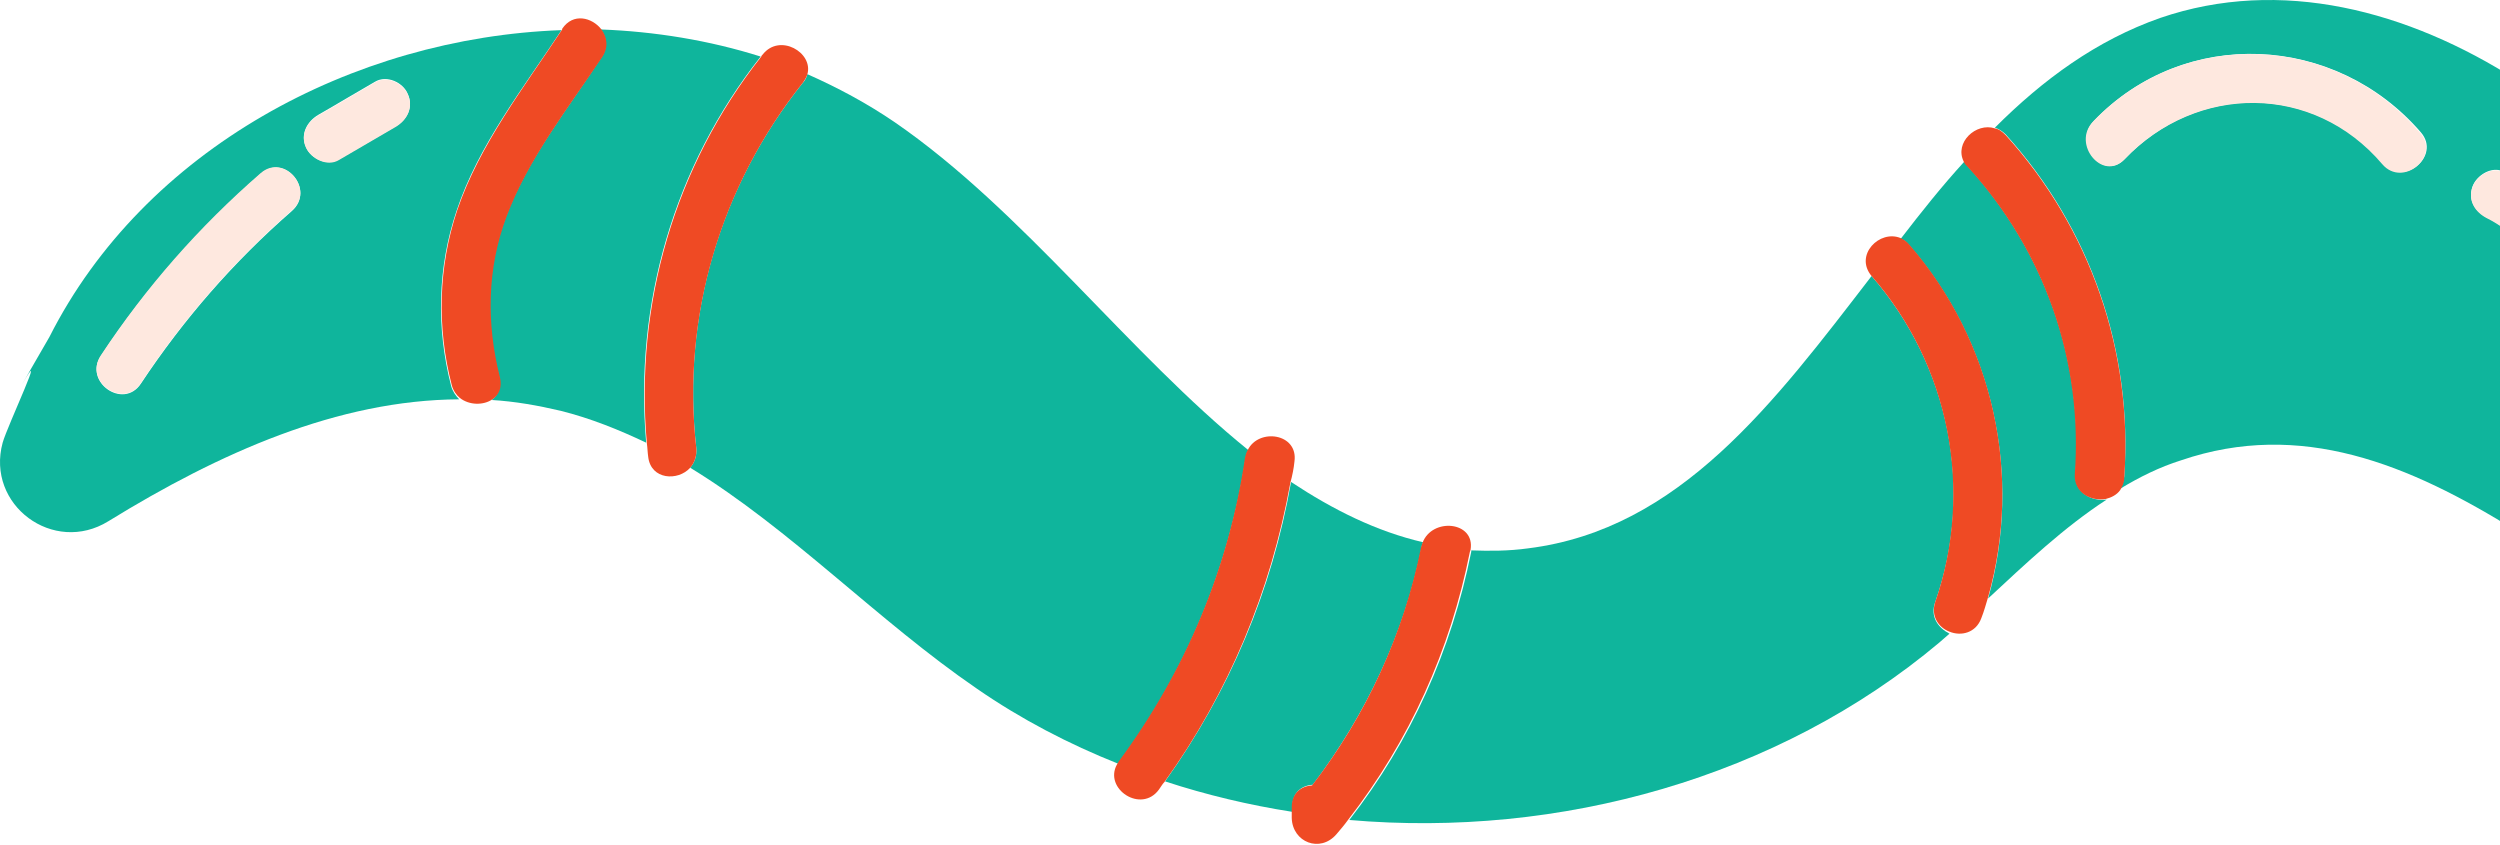
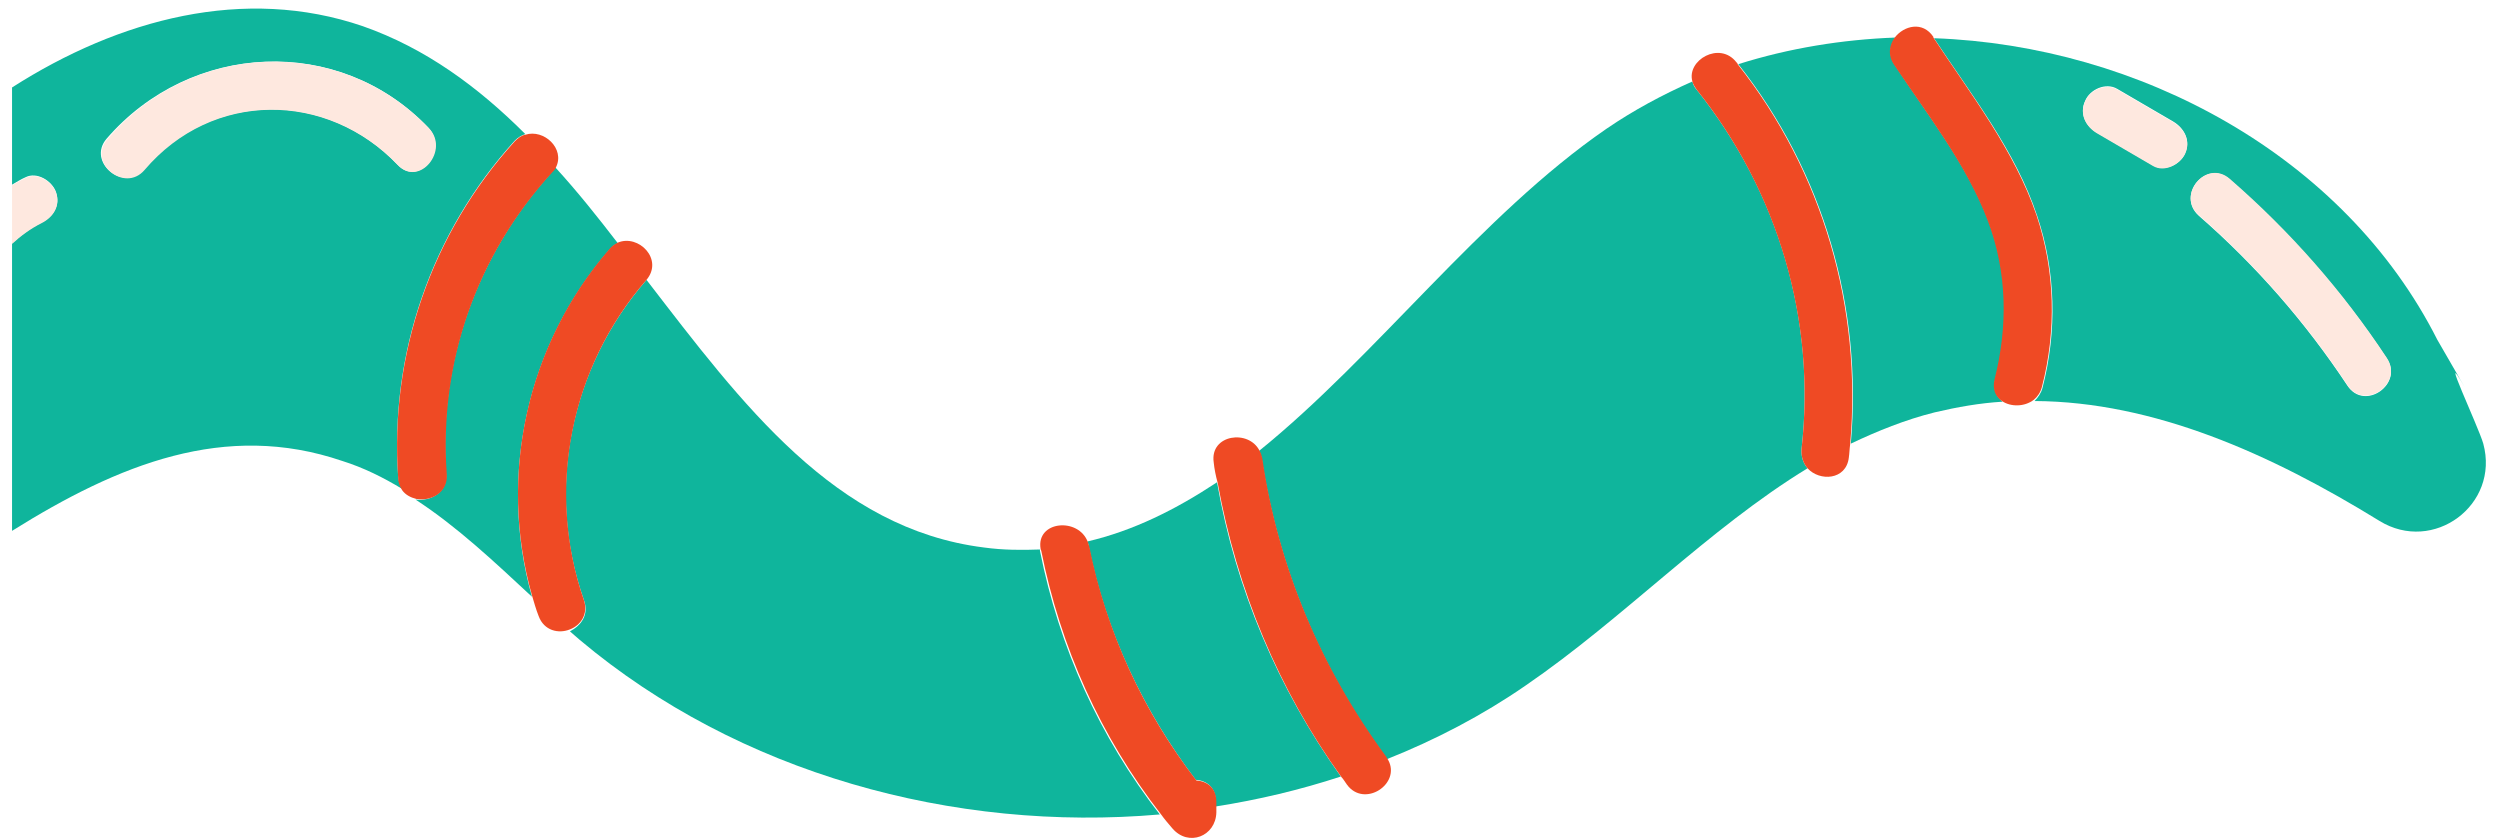
- <svg xmlns="http://www.w3.org/2000/svg" width="148" height="50" viewBox="0 0 148 50" fill="none">
-   <path d="M114.568 35.631C116.894 29.014 115.41 21.635 110.798 16.341C105.024 23.84 99.449 31.34 90.467 32.462C89.304 32.623 88.181 32.623 87.098 32.583C87.098 32.623 87.098 32.623 87.098 32.663C85.935 38.478 83.529 43.851 79.88 48.543C92.311 49.626 105.264 46.057 114.809 38.037C115.009 37.876 115.21 37.676 115.41 37.515C114.728 37.154 114.247 36.513 114.568 35.631Z" fill="#0FB59C" />
-   <path d="M122.869 28.051C123.35 21.354 121.024 14.858 116.533 9.885C116.453 9.765 116.372 9.685 116.292 9.564C114.969 11.008 113.726 12.572 112.523 14.136C112.723 14.216 112.884 14.336 113.044 14.537C118.017 20.271 119.741 28.172 117.696 35.43C119.942 33.345 122.187 31.219 124.714 29.575C123.831 29.695 122.789 29.174 122.869 28.051Z" fill="#0FB59C" />
-   <path d="M77.714 46.458C80.882 42.288 83.128 37.515 84.171 32.342C84.171 32.262 84.211 32.182 84.251 32.102C81.484 31.46 78.917 30.177 76.431 28.532C75.308 34.949 72.782 40.924 68.972 46.258C71.418 47.06 73.945 47.661 76.511 48.062C76.511 47.942 76.511 47.862 76.511 47.741C76.511 46.899 77.073 46.498 77.714 46.458Z" fill="#0FB59C" />
-   <path d="M127.882 1.063C124.112 2.386 120.944 4.712 118.097 7.559C118.338 7.639 118.538 7.76 118.739 7.96C123.751 13.494 126.278 20.793 125.756 28.212C125.716 28.492 125.636 28.733 125.516 28.933C126.639 28.252 127.842 27.65 129.125 27.249C136.183 24.843 142.599 27.45 149.016 31.46V14.136C148.494 13.655 147.893 13.213 147.251 12.893C146.529 12.532 146.088 11.85 146.369 11.048C146.609 10.366 147.532 9.805 148.214 10.166C148.494 10.286 148.735 10.447 149.016 10.607V4.752C142.559 0.621 135.02 -1.384 127.882 1.063ZM143.321 7.84C144.524 9.243 142.278 11.088 141.075 9.685C136.985 4.912 130.047 4.912 125.797 9.404C124.513 10.767 122.669 8.522 123.952 7.158C129.326 1.544 138.268 1.985 143.321 7.84Z" fill="#0FB59C" />
-   <path d="M26.704 22.838C25.822 19.429 25.902 15.82 27.025 12.492C28.308 8.602 30.995 5.193 33.241 1.784C20.89 2.226 8.538 8.842 2.924 19.951L1.28 22.798C2.924 19.951 0.437 25.204 0.157 26.207C-0.846 29.896 3.164 32.864 6.413 30.858C12.989 26.808 20.007 23.68 27.186 23.64C26.985 23.439 26.785 23.159 26.704 22.838ZM17.28 12.492C13.832 15.499 10.864 18.908 8.338 22.718C7.295 24.282 4.929 22.597 5.972 21.073C8.618 17.063 11.826 13.454 15.436 10.286C16.839 9.043 18.684 11.248 17.28 12.492ZM23.416 7.479C22.293 8.121 21.17 8.802 20.047 9.444C19.366 9.845 18.403 9.404 18.122 8.722C17.762 7.96 18.163 7.198 18.844 6.797C19.967 6.156 21.09 5.474 22.213 4.832C22.895 4.431 23.857 4.872 24.138 5.554C24.499 6.316 24.098 7.118 23.416 7.479Z" fill="#0FB59C" />
-   <path d="M73.744 27.089C73.784 26.928 73.824 26.768 73.904 26.648C66.847 20.953 60.55 12.452 52.971 7.238C51.327 6.115 49.603 5.193 47.798 4.391C47.758 4.552 47.678 4.752 47.517 4.912C42.625 11.048 40.339 18.748 41.221 26.527C41.261 27.009 41.101 27.41 40.86 27.69C46.836 31.34 51.969 36.753 57.824 40.764C60.43 42.568 63.277 44.052 66.205 45.215C66.245 45.135 66.285 45.095 66.325 45.014C70.215 39.721 72.742 33.626 73.744 27.089Z" fill="#0FB59C" />
-   <path d="M45.031 3.348C41.983 2.386 38.775 1.865 35.567 1.744C35.888 2.186 36.008 2.787 35.607 3.389C33.642 6.396 31.236 9.404 29.953 12.812C28.79 15.9 28.709 19.149 29.552 22.317C29.712 22.918 29.471 23.399 29.11 23.68C30.474 23.76 31.837 24.001 33.201 24.322C34.965 24.763 36.65 25.445 38.254 26.207C37.532 18.026 39.898 9.845 45.031 3.348Z" fill="#0FB59C" />
-   <path d="M29.592 22.317C28.79 19.149 28.83 15.9 29.993 12.812C31.276 9.404 33.642 6.396 35.647 3.389C36.048 2.787 35.928 2.185 35.607 1.744C35.045 1.023 33.923 0.742 33.281 1.704C33.281 1.704 33.281 1.704 33.281 1.744C31.035 5.153 28.389 8.562 27.065 12.452C25.942 15.82 25.862 19.389 26.744 22.798C26.825 23.119 27.025 23.399 27.226 23.56C27.787 24.001 28.629 24.001 29.151 23.64C29.512 23.399 29.752 22.958 29.592 22.317Z" fill="#EF4A24" />
-   <path d="M41.221 26.527C40.339 18.747 42.665 11.008 47.517 4.912C47.638 4.752 47.758 4.551 47.798 4.391C48.159 3.108 46.154 1.945 45.151 3.228C45.111 3.268 45.071 3.308 45.071 3.348C39.938 9.845 37.572 18.026 38.294 26.247C38.334 26.527 38.334 26.768 38.374 27.049C38.534 28.412 40.139 28.492 40.86 27.69C41.101 27.41 41.261 27.009 41.221 26.527Z" fill="#EF4A24" />
-   <path d="M76.631 27.329C76.872 25.645 74.506 25.324 73.864 26.648C73.784 26.768 73.744 26.928 73.704 27.089C72.742 33.625 70.175 39.721 66.245 45.054C66.205 45.135 66.165 45.175 66.125 45.255C65.323 46.699 67.568 48.182 68.611 46.739C68.731 46.578 68.811 46.418 68.932 46.298C72.742 41.004 75.228 34.989 76.391 28.573C76.511 28.131 76.591 27.73 76.631 27.329Z" fill="#EF4A24" />
-   <path d="M87.058 32.543C87.339 30.858 84.772 30.618 84.211 32.142C84.171 32.222 84.171 32.302 84.13 32.382C83.088 37.555 80.882 42.328 77.674 46.498C77.032 46.538 76.471 46.939 76.471 47.781C76.471 47.902 76.471 47.982 76.471 48.102C76.471 48.223 76.471 48.303 76.471 48.423C76.511 49.867 78.155 50.508 79.118 49.386C79.358 49.105 79.599 48.824 79.799 48.543C83.449 43.851 85.855 38.478 87.018 32.663C87.058 32.583 87.058 32.543 87.058 32.543Z" fill="#EF4A24" />
-   <path d="M113.044 14.497C112.884 14.296 112.683 14.176 112.523 14.096C111.279 13.574 109.756 15.098 110.798 16.341C115.41 21.635 116.854 29.014 114.568 35.63C114.287 36.473 114.768 37.154 115.41 37.395C116.092 37.676 116.974 37.475 117.295 36.593C117.455 36.192 117.575 35.751 117.696 35.35C119.741 28.131 118.017 20.231 113.044 14.497Z" fill="#EF4A24" />
-   <path d="M118.738 8C118.538 7.8 118.337 7.639 118.097 7.599C116.974 7.238 115.691 8.441 116.252 9.564C116.292 9.685 116.372 9.765 116.493 9.885C121.024 14.858 123.31 21.354 122.829 28.051C122.749 29.174 123.791 29.695 124.674 29.535C124.994 29.455 125.315 29.294 125.516 29.014C125.636 28.813 125.756 28.573 125.756 28.292C126.278 20.833 123.751 13.534 118.738 8Z" fill="#EF4A24" />
-   <path d="M123.912 7.198C122.628 8.522 124.473 10.767 125.756 9.444C130.047 4.953 136.945 4.912 141.035 9.725C142.238 11.128 144.484 9.284 143.281 7.88C138.268 1.985 129.325 1.544 123.912 7.198Z" fill="#FEE8DF" />
-   <path d="M146.369 11.088C146.088 11.89 146.529 12.572 147.251 12.933C147.893 13.254 148.494 13.695 149.016 14.176V10.647C148.775 10.487 148.494 10.366 148.213 10.206C147.492 9.845 146.609 10.406 146.369 11.088Z" fill="#FEE8DF" />
-   <path d="M15.436 10.246C11.786 13.414 8.618 17.023 5.972 21.033C4.929 22.597 7.335 24.242 8.338 22.678C10.864 18.868 13.832 15.459 17.28 12.452C18.684 11.248 16.839 9.043 15.436 10.246Z" fill="#FEE8DF" />
-   <path d="M22.213 4.872C21.09 5.514 19.967 6.196 18.844 6.837C18.163 7.238 17.762 8 18.122 8.762C18.443 9.404 19.366 9.885 20.047 9.484C21.17 8.842 22.293 8.161 23.416 7.519C24.098 7.118 24.499 6.356 24.138 5.594C23.857 4.912 22.895 4.471 22.213 4.872Z" fill="#FEE8DF" />
+ <svg xmlns="http://www.w3.org/2000/svg" width="158" height="53" viewBox="0 0 158 53" fill="none">
+   <path d="M36.904 37.926C34.463 30.983 36.02 23.242 40.859 17.688C46.917 25.556 52.766 33.424 62.191 34.602C63.411 34.77 64.589 34.77 65.725 34.728C65.725 34.77 65.725 34.77 65.725 34.812C66.945 40.913 69.469 46.551 73.298 51.474C60.255 52.61 46.665 48.865 36.651 40.45C36.441 40.282 36.23 40.072 36.02 39.903C36.735 39.525 37.24 38.851 36.904 37.926Z" fill="#0FB59C" />
+   <path d="M28.194 29.974C27.689 22.947 30.129 16.131 34.841 10.914C34.925 10.787 35.01 10.703 35.094 10.577C36.482 12.092 37.787 13.733 39.049 15.374C38.839 15.458 38.67 15.584 38.502 15.794C33.285 21.811 31.475 30.1 33.621 37.715C31.265 35.528 28.909 33.297 26.258 31.572C27.184 31.699 28.278 31.152 28.194 29.974Z" fill="#0FB59C" />
+   <path d="M75.57 49.286C72.246 44.91 69.89 39.903 68.796 34.476C68.796 34.392 68.754 34.307 68.712 34.223C71.615 33.55 74.308 32.204 76.916 30.479C78.094 37.211 80.745 43.48 84.742 49.076C82.176 49.917 79.525 50.548 76.832 50.969C76.832 50.843 76.832 50.758 76.832 50.632C76.832 49.749 76.243 49.328 75.57 49.286Z" fill="#0FB59C" />
+   <path d="M22.934 1.657C26.889 3.046 30.213 5.486 33.2 8.473C32.948 8.558 32.737 8.684 32.527 8.894C27.268 14.7 24.617 22.358 25.164 30.142C25.206 30.436 25.29 30.689 25.416 30.899C24.238 30.184 22.976 29.553 21.63 29.132C14.225 26.608 7.493 29.343 0.761 33.55V15.374C1.308 14.869 1.939 14.406 2.612 14.069C3.369 13.691 3.832 12.975 3.538 12.134C3.285 11.419 2.317 10.83 1.602 11.208C1.308 11.335 1.055 11.503 0.761 11.671V5.528C7.535 1.195 15.445 -0.909 22.934 1.657ZM6.735 8.768C5.473 10.241 7.829 12.176 9.091 10.703C13.383 5.697 20.662 5.697 25.122 10.409C26.468 11.839 28.404 9.483 27.057 8.053C21.419 2.162 12.037 2.625 6.735 8.768Z" fill="#0FB59C" />
+   <path d="M129.089 24.504C130.015 20.928 129.931 17.141 128.752 13.649C127.406 9.567 124.587 5.991 122.231 2.415C135.19 2.877 148.149 9.82 154.039 21.474L155.764 24.462C154.039 21.474 156.648 26.986 156.943 28.038C157.994 31.909 153.787 35.023 150.379 32.919C143.479 28.669 136.116 25.387 128.584 25.345C128.795 25.135 129.005 24.84 129.089 24.504ZM138.977 13.649C142.595 16.804 145.709 20.381 148.359 24.378C149.453 26.019 151.936 24.251 150.842 22.653C148.065 18.445 144.699 14.658 140.912 11.335C139.439 10.03 137.504 12.344 138.977 13.649ZM132.539 8.389C133.717 9.062 134.895 9.778 136.073 10.451C136.789 10.872 137.799 10.409 138.093 9.694C138.472 8.894 138.051 8.095 137.336 7.674C136.158 7.001 134.979 6.286 133.801 5.612C133.086 5.192 132.076 5.654 131.782 6.37C131.403 7.169 131.824 8.011 132.539 8.389Z" fill="#0FB59C" />
+   <path d="M79.736 28.964C79.694 28.796 79.651 28.627 79.567 28.501C86.972 22.526 93.578 13.607 101.53 8.137C103.255 6.959 105.065 5.991 106.958 5.15C107 5.318 107.084 5.528 107.252 5.697C112.386 12.134 114.784 20.212 113.858 28.375C113.816 28.88 113.984 29.3 114.237 29.595C107.968 33.424 102.582 39.104 96.439 43.311C93.704 45.205 90.717 46.761 87.646 47.982C87.603 47.898 87.561 47.855 87.519 47.771C83.438 42.218 80.787 35.822 79.736 28.964Z" fill="#0FB59C" />
+   <path d="M109.861 4.056C113.058 3.046 116.424 2.499 119.79 2.373C119.454 2.836 119.327 3.467 119.748 4.098C121.81 7.253 124.334 10.409 125.681 13.985C126.901 17.225 126.985 20.633 126.101 23.957C125.933 24.588 126.186 25.093 126.564 25.387C125.134 25.472 123.703 25.724 122.273 26.061C120.421 26.523 118.654 27.239 116.971 28.038C117.729 19.455 115.246 10.872 109.861 4.056Z" fill="#0FB59C" />
+   <path d="M126.059 23.957C126.901 20.633 126.859 17.225 125.639 13.985C124.292 10.409 121.81 7.253 119.706 4.098C119.285 3.467 119.412 2.835 119.748 2.373C120.337 1.615 121.515 1.321 122.189 2.331C122.189 2.331 122.189 2.331 122.189 2.373C124.545 5.949 127.322 9.525 128.71 13.607C129.888 17.141 129.972 20.886 129.047 24.462C128.963 24.799 128.752 25.093 128.542 25.261C127.953 25.724 127.069 25.724 126.522 25.345C126.144 25.093 125.891 24.63 126.059 23.957Z" fill="#EF4A24" />
+   <path d="M113.858 28.375C114.784 20.212 112.344 12.092 107.252 5.696C107.126 5.528 107 5.318 106.958 5.149C106.579 3.803 108.683 2.583 109.735 3.929C109.777 3.971 109.819 4.013 109.819 4.056C115.205 10.872 117.687 19.455 116.93 28.08C116.888 28.375 116.888 28.627 116.846 28.922C116.677 30.352 114.994 30.436 114.237 29.595C113.984 29.3 113.816 28.88 113.858 28.375Z" fill="#EF4A24" />
+   <path d="M76.706 29.216C76.453 27.449 78.936 27.113 79.609 28.501C79.693 28.627 79.735 28.796 79.777 28.964C80.787 35.822 83.48 42.217 87.603 47.813C87.645 47.898 87.687 47.94 87.729 48.024C88.571 49.538 86.215 51.095 85.121 49.58C84.994 49.412 84.91 49.244 84.784 49.118C80.787 43.564 78.178 37.252 76.958 30.521C76.832 30.058 76.748 29.637 76.706 29.216Z" fill="#EF4A24" />
+   <path d="M65.766 34.686C65.472 32.919 68.165 32.666 68.754 34.265C68.796 34.349 68.796 34.434 68.838 34.518C69.932 39.945 72.246 44.952 75.612 49.328C76.285 49.37 76.874 49.791 76.874 50.674C76.874 50.801 76.874 50.885 76.874 51.011C76.874 51.137 76.874 51.221 76.874 51.348C76.832 52.862 75.107 53.535 74.097 52.357C73.845 52.063 73.592 51.768 73.382 51.474C69.553 46.551 67.028 40.913 65.808 34.812C65.766 34.728 65.766 34.686 65.766 34.686Z" fill="#EF4A24" />
+   <path d="M38.502 15.752C38.67 15.542 38.881 15.416 39.049 15.332C40.353 14.785 41.952 16.383 40.858 17.688C36.02 23.242 34.505 30.983 36.903 37.926C37.198 38.809 36.693 39.525 36.02 39.777C35.304 40.072 34.379 39.861 34.042 38.935C33.874 38.515 33.748 38.052 33.621 37.631C31.476 30.058 33.285 21.769 38.502 15.752Z" fill="#EF4A24" />
+   <path d="M32.528 8.936C32.738 8.726 32.948 8.558 33.201 8.515C34.379 8.137 35.725 9.399 35.136 10.577C35.094 10.703 35.01 10.787 34.884 10.914C30.129 16.131 27.731 22.947 28.236 29.974C28.32 31.152 27.226 31.699 26.301 31.53C25.964 31.446 25.627 31.278 25.417 30.983C25.291 30.773 25.165 30.521 25.165 30.226C24.618 22.4 27.268 14.742 32.528 8.936Z" fill="#EF4A24" />
+   <path d="M27.1 8.095C28.446 9.483 26.511 11.839 25.164 10.451C20.662 5.739 13.425 5.697 9.134 10.746C7.872 12.218 5.516 10.283 6.778 8.81C12.037 2.625 21.42 2.162 27.1 8.095Z" fill="#FEE8DF" />
+   <path d="M3.538 12.176C3.833 13.018 3.37 13.733 2.613 14.111C1.939 14.448 1.308 14.911 0.761 15.416V11.713C1.014 11.545 1.308 11.419 1.603 11.25C2.36 10.872 3.286 11.461 3.538 12.176Z" fill="#FEE8DF" />
+   <path d="M140.912 11.293C144.741 14.616 148.065 18.403 150.842 22.611C151.936 24.252 149.411 25.977 148.359 24.336C145.708 20.339 142.595 16.762 138.977 13.607C137.504 12.344 139.439 10.03 140.912 11.293Z" fill="#FEE8DF" />
+   <path d="M133.802 5.654C134.98 6.328 136.158 7.043 137.336 7.716C138.051 8.137 138.472 8.936 138.093 9.736C137.757 10.409 136.789 10.914 136.074 10.493C134.896 9.82 133.717 9.105 132.539 8.431C131.824 8.011 131.403 7.211 131.782 6.412C132.077 5.697 133.086 5.234 133.802 5.654Z" fill="#FEE8DF" />
</svg>
